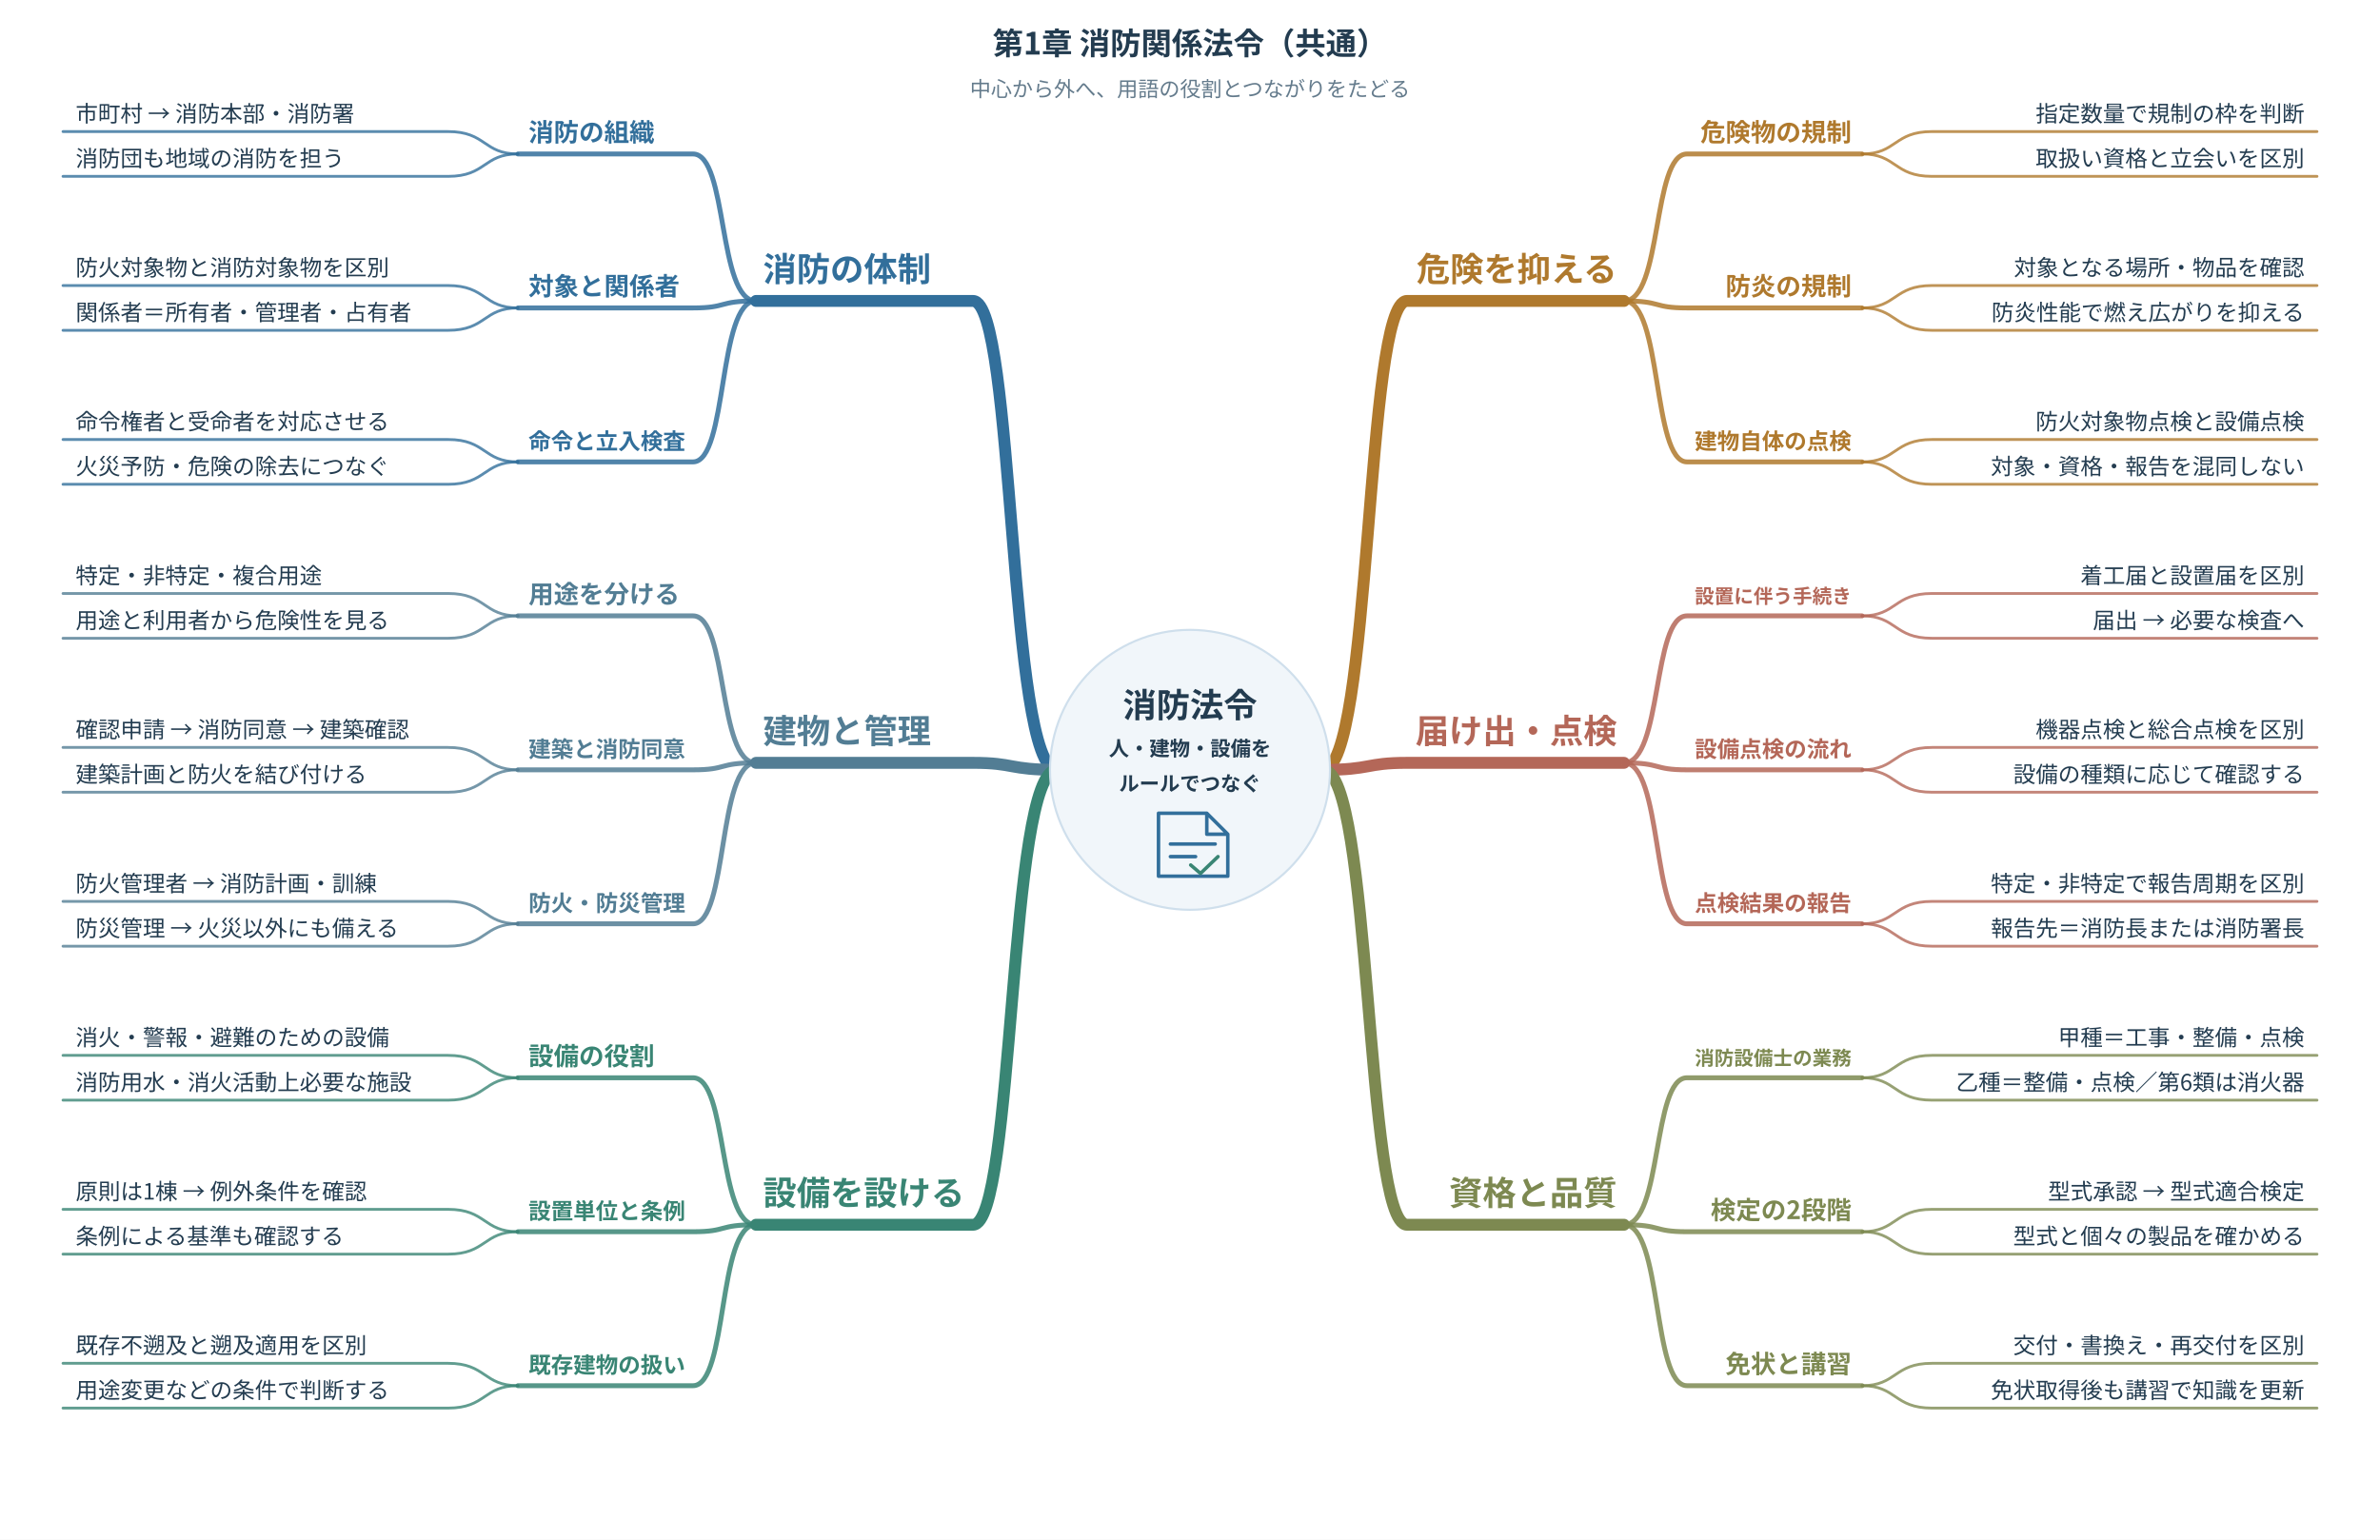
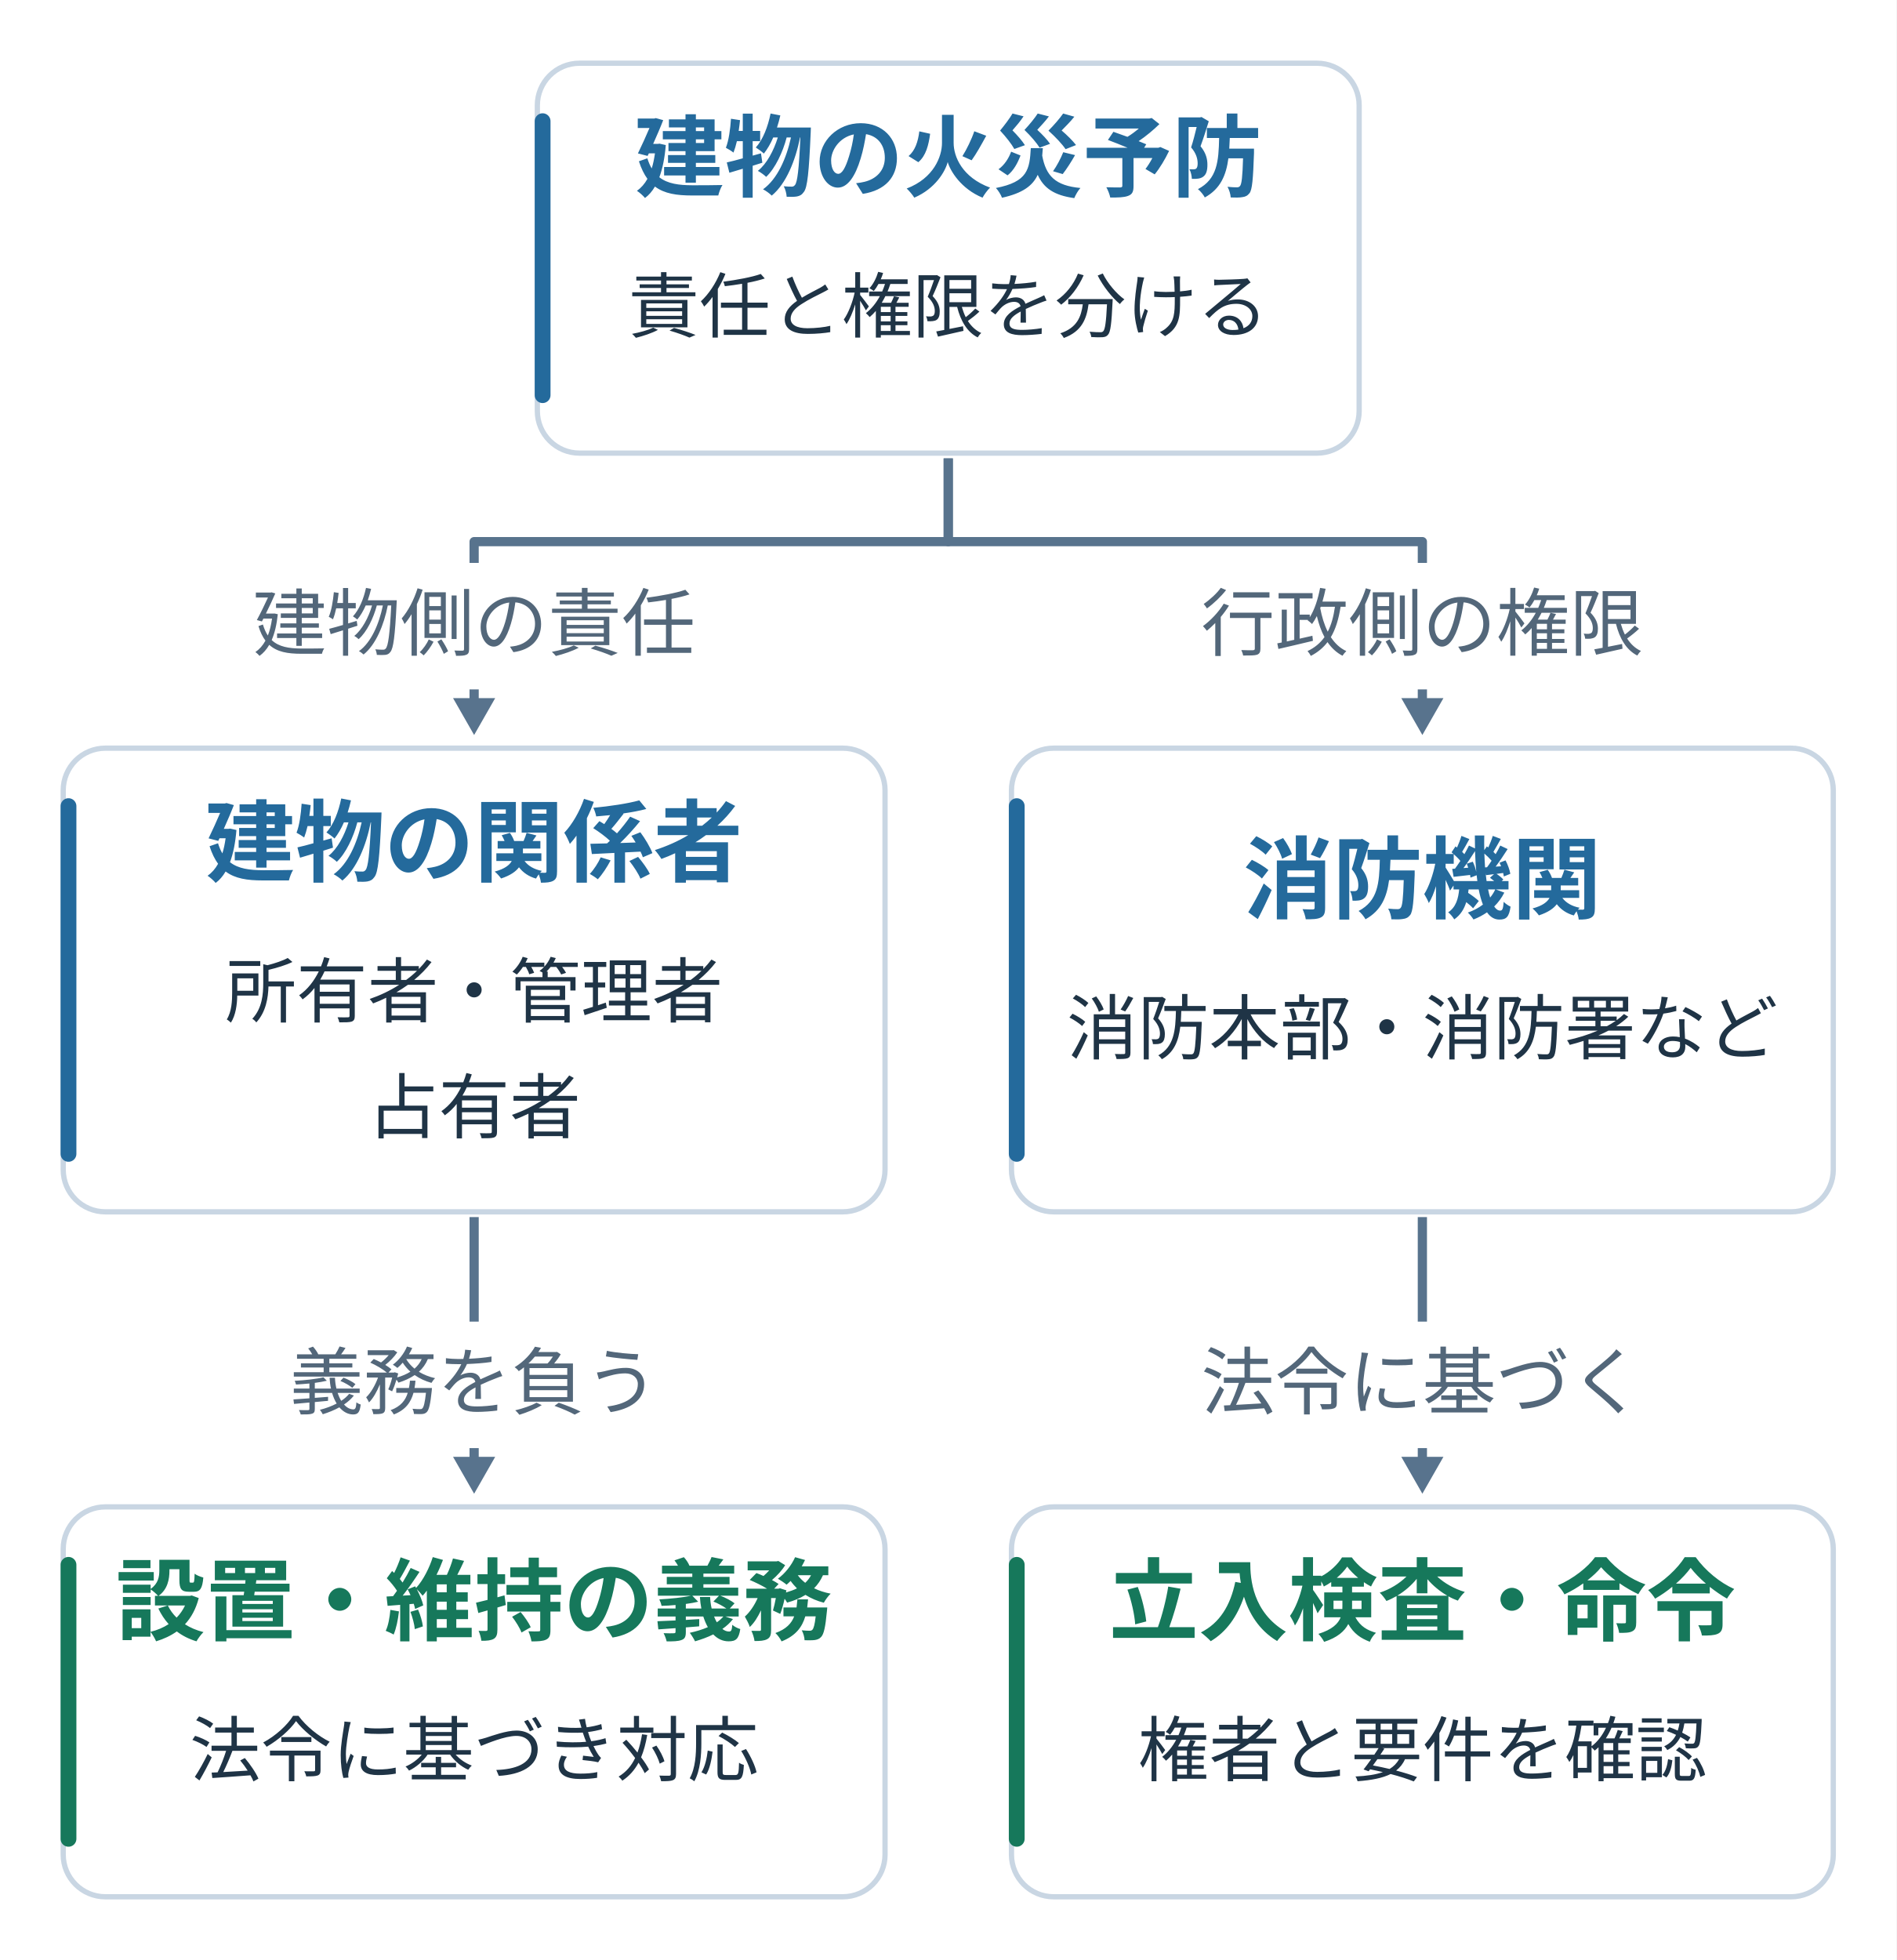
- <svg xmlns="http://www.w3.org/2000/svg" width="3400" height="2200" viewBox="0 0 3400 2200" role="img" aria-labelledby="title desc">
-   <rect width="3400" height="2200" fill="#FFFFFF" />
-   <g font-family="Meiryo, Noto Sans CJK JP, sans-serif" fill="#233C50" stroke-linecap="round" stroke-linejoin="round">
-     <text x="1700" y="78" text-anchor="middle" font-size="44" font-weight="700" fill="#233C50">第1章  消防関係法令（共通）</text>
-     <text x="1700" y="138" text-anchor="middle" font-size="30" font-weight="500" fill="#647B8C">中心から外へ、用語の役割とつながりをたどる</text>
-     <path d="M 1510 1100 C 1440 1100 1450 430 1390 430 L 1080 430" fill="none" stroke="#326F9B" stroke-width="17" opacity="1" />
-     <text x="1090" y="402" text-anchor="start" font-size="48" font-weight="700" fill="#326F9B">消防の体制</text>
-     <path d="M 1080 430 C 1025 430 1040 220 990 220 L 740 220" fill="none" stroke="#326F9B" stroke-width="7" opacity="0.85" />
-     <text x="755" y="202" text-anchor="start" font-size="36" font-weight="700" fill="#326F9B">消防の組織</text>
-     <path d="M 740 220 C 690 220 695 188.0 640 188.0 L 90 188.0" fill="none" stroke="#326F9B" stroke-width="4" opacity="0.8" />
-     <text x="108" y="174.0" text-anchor="start" font-size="32" font-weight="500" fill="#233C50">市町村 → 消防本部・消防署</text>
-     <path d="M 740 220 C 690 220 695 252.0 640 252.0 L 90 252.0" fill="none" stroke="#326F9B" stroke-width="4" opacity="0.8" />
-     <text x="108" y="238.0" text-anchor="start" font-size="32" font-weight="500" fill="#233C50">消防団も地域の消防を担う</text>
-     <path d="M 1080 430 C 1025 430 1040 440 990 440 L 740 440" fill="none" stroke="#326F9B" stroke-width="7" opacity="0.85" />
-     <text x="755" y="422" text-anchor="start" font-size="36" font-weight="700" fill="#326F9B">対象と関係者</text>
-     <path d="M 740 440 C 690 440 695 408.0 640 408.0 L 90 408.0" fill="none" stroke="#326F9B" stroke-width="4" opacity="0.8" />
-     <text x="108" y="394.0" text-anchor="start" font-size="32" font-weight="500" fill="#233C50">防火対象物と消防対象物を区別</text>
-     <path d="M 740 440 C 690 440 695 472.0 640 472.0 L 90 472.0" fill="none" stroke="#326F9B" stroke-width="4" opacity="0.8" />
-     <text x="108" y="458.0" text-anchor="start" font-size="32" font-weight="500" fill="#233C50">関係者＝所有者・管理者・占有者</text>
-     <path d="M 1080 430 C 1025 430 1040 660 990 660 L 740 660" fill="none" stroke="#326F9B" stroke-width="7" opacity="0.85" />
-     <text x="755" y="642" text-anchor="start" font-size="32" font-weight="700" fill="#326F9B">命令と立入検査</text>
-     <path d="M 740 660 C 690 660 695 628.0 640 628.0 L 90 628.0" fill="none" stroke="#326F9B" stroke-width="4" opacity="0.8" />
-     <text x="108" y="614.0" text-anchor="start" font-size="32" font-weight="500" fill="#233C50">命令権者と受命者を対応させる</text>
-     <path d="M 740 660 C 690 660 695 692.0 640 692.0 L 90 692.0" fill="none" stroke="#326F9B" stroke-width="4" opacity="0.8" />
-     <text x="108" y="678.0" text-anchor="start" font-size="32" font-weight="500" fill="#233C50">火災予防・危険の除去につなぐ</text>
-     <path d="M 1510 1100 C 1440 1100 1450 1090 1390 1090 L 1080 1090" fill="none" stroke="#527D94" stroke-width="17" opacity="1" />
-     <text x="1090" y="1062" text-anchor="start" font-size="48" font-weight="700" fill="#527D94">建物と管理</text>
-     <path d="M 1080 1090 C 1025 1090 1040 880 990 880 L 740 880" fill="none" stroke="#527D94" stroke-width="7" opacity="0.85" />
-     <text x="755" y="862" text-anchor="start" font-size="36" font-weight="700" fill="#527D94">用途を分ける</text>
-     <path d="M 740 880 C 690 880 695 848.0 640 848.0 L 90 848.0" fill="none" stroke="#527D94" stroke-width="4" opacity="0.8" />
-     <text x="108" y="834.0" text-anchor="start" font-size="32" font-weight="500" fill="#233C50">特定・非特定・複合用途</text>
-     <path d="M 740 880 C 690 880 695 912.0 640 912.0 L 90 912.0" fill="none" stroke="#527D94" stroke-width="4" opacity="0.8" />
-     <text x="108" y="898.0" text-anchor="start" font-size="32" font-weight="500" fill="#233C50">用途と利用者から危険性を見る</text>
-     <path d="M 1080 1090 C 1025 1090 1040 1100 990 1100 L 740 1100" fill="none" stroke="#527D94" stroke-width="7" opacity="0.85" />
-     <text x="755" y="1082" text-anchor="start" font-size="32" font-weight="700" fill="#527D94">建築と消防同意</text>
-     <path d="M 740 1100 C 690 1100 695 1068.0 640 1068.0 L 90 1068.0" fill="none" stroke="#527D94" stroke-width="4" opacity="0.8" />
-     <text x="108" y="1054.0" text-anchor="start" font-size="32" font-weight="500" fill="#233C50">確認申請 → 消防同意 → 建築確認</text>
-     <path d="M 740 1100 C 690 1100 695 1132.0 640 1132.0 L 90 1132.0" fill="none" stroke="#527D94" stroke-width="4" opacity="0.8" />
-     <text x="108" y="1118.0" text-anchor="start" font-size="32" font-weight="500" fill="#233C50">建築計画と防火を結び付ける</text>
-     <path d="M 1080 1090 C 1025 1090 1040 1320 990 1320 L 740 1320" fill="none" stroke="#527D94" stroke-width="7" opacity="0.85" />
-     <text x="755" y="1302" text-anchor="start" font-size="32" font-weight="700" fill="#527D94">防火・防災管理</text>
-     <path d="M 740 1320 C 690 1320 695 1288.0 640 1288.0 L 90 1288.0" fill="none" stroke="#527D94" stroke-width="4" opacity="0.8" />
-     <text x="108" y="1274.0" text-anchor="start" font-size="32" font-weight="500" fill="#233C50">防火管理者 → 消防計画・訓練</text>
-     <path d="M 740 1320 C 690 1320 695 1352.0 640 1352.0 L 90 1352.0" fill="none" stroke="#527D94" stroke-width="4" opacity="0.8" />
-     <text x="108" y="1338.0" text-anchor="start" font-size="32" font-weight="500" fill="#233C50">防災管理 → 火災以外にも備える</text>
-     <path d="M 1510 1100 C 1440 1100 1450 1750 1390 1750 L 1080 1750" fill="none" stroke="#398574" stroke-width="17" opacity="1" />
-     <text x="1090" y="1722" text-anchor="start" font-size="48" font-weight="700" fill="#398574">設備を設ける</text>
-     <path d="M 1080 1750 C 1025 1750 1040 1540 990 1540 L 740 1540" fill="none" stroke="#398574" stroke-width="7" opacity="0.85" />
-     <text x="755" y="1522" text-anchor="start" font-size="36" font-weight="700" fill="#398574">設備の役割</text>
-     <path d="M 740 1540 C 690 1540 695 1508.0 640 1508.0 L 90 1508.0" fill="none" stroke="#398574" stroke-width="4" opacity="0.8" />
-     <text x="108" y="1494.0" text-anchor="start" font-size="32" font-weight="500" fill="#233C50">消火・警報・避難のための設備</text>
-     <path d="M 740 1540 C 690 1540 695 1572.0 640 1572.0 L 90 1572.0" fill="none" stroke="#398574" stroke-width="4" opacity="0.8" />
-     <text x="108" y="1558.0" text-anchor="start" font-size="32" font-weight="500" fill="#233C50">消防用水・消火活動上必要な施設</text>
-     <path d="M 1080 1750 C 1025 1750 1040 1760 990 1760 L 740 1760" fill="none" stroke="#398574" stroke-width="7" opacity="0.85" />
-     <text x="755" y="1742" text-anchor="start" font-size="32" font-weight="700" fill="#398574">設置単位と条例</text>
-     <path d="M 740 1760 C 690 1760 695 1728.0 640 1728.0 L 90 1728.0" fill="none" stroke="#398574" stroke-width="4" opacity="0.8" />
-     <text x="108" y="1714.0" text-anchor="start" font-size="32" font-weight="500" fill="#233C50">原則は1棟 → 例外条件を確認</text>
-     <path d="M 740 1760 C 690 1760 695 1792.0 640 1792.0 L 90 1792.0" fill="none" stroke="#398574" stroke-width="4" opacity="0.8" />
-     <text x="108" y="1778.0" text-anchor="start" font-size="32" font-weight="500" fill="#233C50">条例による基準も確認する</text>
-     <path d="M 1080 1750 C 1025 1750 1040 1980 990 1980 L 740 1980" fill="none" stroke="#398574" stroke-width="7" opacity="0.85" />
-     <text x="755" y="1962" text-anchor="start" font-size="32" font-weight="700" fill="#398574">既存建物の扱い</text>
-     <path d="M 740 1980 C 690 1980 695 1948.0 640 1948.0 L 90 1948.0" fill="none" stroke="#398574" stroke-width="4" opacity="0.8" />
-     <text x="108" y="1934.0" text-anchor="start" font-size="32" font-weight="500" fill="#233C50">既存不遡及と遡及適用を区別</text>
-     <path d="M 740 1980 C 690 1980 695 2012.0 640 2012.0 L 90 2012.0" fill="none" stroke="#398574" stroke-width="4" opacity="0.8" />
-     <text x="108" y="1998.0" text-anchor="start" font-size="32" font-weight="500" fill="#233C50">用途変更などの条件で判断する</text>
-     <path d="M 1890 1100 C 1960 1100 1950 430 2010 430 L 2320 430" fill="none" stroke="#AF792D" stroke-width="17" opacity="1" />
-     <text x="2310" y="402" text-anchor="end" font-size="48" font-weight="700" fill="#AF792D">危険を抑える</text>
-     <path d="M 2320 430 C 2375 430 2360 220 2410 220 L 2660 220" fill="none" stroke="#AF792D" stroke-width="7" opacity="0.85" />
-     <text x="2645" y="202" text-anchor="end" font-size="36" font-weight="700" fill="#AF792D">危険物の規制</text>
-     <path d="M 2660 220 C 2710 220 2705 188.0 2760 188.0 L 3310 188.0" fill="none" stroke="#AF792D" stroke-width="4" opacity="0.8" />
-     <text x="3292" y="174.0" text-anchor="end" font-size="32" font-weight="500" fill="#233C50">指定数量で規制の枠を判断</text>
-     <path d="M 2660 220 C 2710 220 2705 252.0 2760 252.0 L 3310 252.0" fill="none" stroke="#AF792D" stroke-width="4" opacity="0.8" />
-     <text x="3292" y="238.0" text-anchor="end" font-size="32" font-weight="500" fill="#233C50">取扱い資格と立会いを区別</text>
-     <path d="M 2320 430 C 2375 430 2360 440 2410 440 L 2660 440" fill="none" stroke="#AF792D" stroke-width="7" opacity="0.85" />
-     <text x="2645" y="422" text-anchor="end" font-size="36" font-weight="700" fill="#AF792D">防炎の規制</text>
-     <path d="M 2660 440 C 2710 440 2705 408.0 2760 408.0 L 3310 408.0" fill="none" stroke="#AF792D" stroke-width="4" opacity="0.8" />
-     <text x="3292" y="394.0" text-anchor="end" font-size="32" font-weight="500" fill="#233C50">対象となる場所・物品を確認</text>
-     <path d="M 2660 440 C 2710 440 2705 472.0 2760 472.0 L 3310 472.0" fill="none" stroke="#AF792D" stroke-width="4" opacity="0.8" />
-     <text x="3292" y="458.0" text-anchor="end" font-size="32" font-weight="500" fill="#233C50">防炎性能で燃え広がりを抑える</text>
-     <path d="M 2320 430 C 2375 430 2360 660 2410 660 L 2660 660" fill="none" stroke="#AF792D" stroke-width="7" opacity="0.85" />
-     <text x="2645" y="642" text-anchor="end" font-size="32" font-weight="700" fill="#AF792D">建物自体の点検</text>
-     <path d="M 2660 660 C 2710 660 2705 628.0 2760 628.0 L 3310 628.0" fill="none" stroke="#AF792D" stroke-width="4" opacity="0.8" />
-     <text x="3292" y="614.0" text-anchor="end" font-size="32" font-weight="500" fill="#233C50">防火対象物点検と設備点検</text>
-     <path d="M 2660 660 C 2710 660 2705 692.0 2760 692.0 L 3310 692.0" fill="none" stroke="#AF792D" stroke-width="4" opacity="0.8" />
-     <text x="3292" y="678.0" text-anchor="end" font-size="32" font-weight="500" fill="#233C50">対象・資格・報告を混同しない</text>
-     <path d="M 1890 1100 C 1960 1100 1950 1090 2010 1090 L 2320 1090" fill="none" stroke="#B46758" stroke-width="17" opacity="1" />
-     <text x="2310" y="1062" text-anchor="end" font-size="48" font-weight="700" fill="#B46758">届け出・点検</text>
-     <path d="M 2320 1090 C 2375 1090 2360 880 2410 880 L 2660 880" fill="none" stroke="#B46758" stroke-width="7" opacity="0.85" />
-     <text x="2645" y="862" text-anchor="end" font-size="28" font-weight="700" fill="#B46758">設置に伴う手続き</text>
-     <path d="M 2660 880 C 2710 880 2705 848.0 2760 848.0 L 3310 848.0" fill="none" stroke="#B46758" stroke-width="4" opacity="0.8" />
-     <text x="3292" y="834.0" text-anchor="end" font-size="32" font-weight="500" fill="#233C50">着工届と設置届を区別</text>
-     <path d="M 2660 880 C 2710 880 2705 912.0 2760 912.0 L 3310 912.0" fill="none" stroke="#B46758" stroke-width="4" opacity="0.8" />
-     <text x="3292" y="898.0" text-anchor="end" font-size="32" font-weight="500" fill="#233C50">届出 → 必要な検査へ</text>
-     <path d="M 2320 1090 C 2375 1090 2360 1100 2410 1100 L 2660 1100" fill="none" stroke="#B46758" stroke-width="7" opacity="0.85" />
-     <text x="2645" y="1082" text-anchor="end" font-size="32" font-weight="700" fill="#B46758">設備点検の流れ</text>
-     <path d="M 2660 1100 C 2710 1100 2705 1068.0 2760 1068.0 L 3310 1068.0" fill="none" stroke="#B46758" stroke-width="4" opacity="0.8" />
-     <text x="3292" y="1054.0" text-anchor="end" font-size="32" font-weight="500" fill="#233C50">機器点検と総合点検を区別</text>
-     <path d="M 2660 1100 C 2710 1100 2705 1132.0 2760 1132.0 L 3310 1132.0" fill="none" stroke="#B46758" stroke-width="4" opacity="0.8" />
-     <text x="3292" y="1118.0" text-anchor="end" font-size="32" font-weight="500" fill="#233C50">設備の種類に応じて確認する</text>
-     <path d="M 2320 1090 C 2375 1090 2360 1320 2410 1320 L 2660 1320" fill="none" stroke="#B46758" stroke-width="7" opacity="0.85" />
-     <text x="2645" y="1302" text-anchor="end" font-size="32" font-weight="700" fill="#B46758">点検結果の報告</text>
-     <path d="M 2660 1320 C 2710 1320 2705 1288.0 2760 1288.0 L 3310 1288.0" fill="none" stroke="#B46758" stroke-width="4" opacity="0.8" />
-     <text x="3292" y="1274.0" text-anchor="end" font-size="32" font-weight="500" fill="#233C50">特定・非特定で報告周期を区別</text>
-     <path d="M 2660 1320 C 2710 1320 2705 1352.0 2760 1352.0 L 3310 1352.0" fill="none" stroke="#B46758" stroke-width="4" opacity="0.8" />
-     <text x="3292" y="1338.0" text-anchor="end" font-size="32" font-weight="500" fill="#233C50">報告先＝消防長または消防署長</text>
-     <path d="M 1890 1100 C 1960 1100 1950 1750 2010 1750 L 2320 1750" fill="none" stroke="#7D8951" stroke-width="17" opacity="1" />
-     <text x="2310" y="1722" text-anchor="end" font-size="48" font-weight="700" fill="#7D8951">資格と品質</text>
-     <path d="M 2320 1750 C 2375 1750 2360 1540 2410 1540 L 2660 1540" fill="none" stroke="#7D8951" stroke-width="7" opacity="0.85" />
-     <text x="2645" y="1522" text-anchor="end" font-size="28" font-weight="700" fill="#7D8951">消防設備士の業務</text>
-     <path d="M 2660 1540 C 2710 1540 2705 1508.0 2760 1508.0 L 3310 1508.0" fill="none" stroke="#7D8951" stroke-width="4" opacity="0.8" />
-     <text x="3292" y="1494.0" text-anchor="end" font-size="32" font-weight="500" fill="#233C50">甲種＝工事・整備・点検</text>
-     <path d="M 2660 1540 C 2710 1540 2705 1572.0 2760 1572.0 L 3310 1572.0" fill="none" stroke="#7D8951" stroke-width="4" opacity="0.8" />
-     <text x="3292" y="1558.0" text-anchor="end" font-size="32" font-weight="500" fill="#233C50">乙種＝整備・点検／第6類は消火器</text>
-     <path d="M 2320 1750 C 2375 1750 2360 1760 2410 1760 L 2660 1760" fill="none" stroke="#7D8951" stroke-width="7" opacity="0.85" />
-     <text x="2645" y="1742" text-anchor="end" font-size="36" font-weight="700" fill="#7D8951">検定の2段階</text>
-     <path d="M 2660 1760 C 2710 1760 2705 1728.0 2760 1728.0 L 3310 1728.0" fill="none" stroke="#7D8951" stroke-width="4" opacity="0.8" />
-     <text x="3292" y="1714.0" text-anchor="end" font-size="32" font-weight="500" fill="#233C50">型式承認 → 型式適合検定</text>
-     <path d="M 2660 1760 C 2710 1760 2705 1792.0 2760 1792.0 L 3310 1792.0" fill="none" stroke="#7D8951" stroke-width="4" opacity="0.8" />
-     <text x="3292" y="1778.0" text-anchor="end" font-size="32" font-weight="500" fill="#233C50">型式と個々の製品を確かめる</text>
-     <path d="M 2320 1750 C 2375 1750 2360 1980 2410 1980 L 2660 1980" fill="none" stroke="#7D8951" stroke-width="7" opacity="0.85" />
-     <text x="2645" y="1962" text-anchor="end" font-size="36" font-weight="700" fill="#7D8951">免状と講習</text>
-     <path d="M 2660 1980 C 2710 1980 2705 1948.0 2760 1948.0 L 3310 1948.0" fill="none" stroke="#7D8951" stroke-width="4" opacity="0.8" />
-     <text x="3292" y="1934.0" text-anchor="end" font-size="32" font-weight="500" fill="#233C50">交付・書換え・再交付を区別</text>
-     <path d="M 2660 1980 C 2710 1980 2705 2012.0 2760 2012.0 L 3310 2012.0" fill="none" stroke="#7D8951" stroke-width="4" opacity="0.8" />
-     <text x="3292" y="1998.0" text-anchor="end" font-size="32" font-weight="500" fill="#233C50">免状取得後も講習で知識を更新</text>
-     <circle cx="1700" cy="1100" r="200" fill="#F1F6FA" stroke="#CFDFEC" stroke-width="3" />
-     <text x="1700" y="1025" text-anchor="middle" font-size="48" font-weight="700" fill="#233C50">消防法令</text>
-     <text x="1700" y="1080" text-anchor="middle" font-size="29" font-weight="600" fill="#233C50">人・建物・設備を</text>
-     <text x="1700" y="1130" text-anchor="middle" font-size="29" font-weight="600" fill="#233C50">ルールでつなぐ</text>
-     <path d="M 1655 1162 L 1724 1162 L 1754 1192 L 1754 1252 L 1655 1252 Z M 1724 1162 L 1724 1192 L 1754 1192 M 1672 1206 L 1736 1206 M 1672 1224 L 1708 1224" fill="none" stroke="#326F9B" stroke-width="5" opacity="1" />
-     <path d="M 1701 1236 L 1715 1248 L 1740 1224" fill="none" stroke="#398574" stroke-width="5" opacity="1" />
+ <svg xmlns="http://www.w3.org/2000/svg" width="720" height="744" viewBox="0 0 720 744" role="img" aria-labelledby="title desc">
+   <rect width="720" height="744" fill="#FFFFFF" />
+   <g font-family="Meiryo, Noto Sans CJK JP, sans-serif">
+     <path d="M 360.0 174 V 205.6 H 180.0 V 268" fill="none" stroke="#58738D" stroke-width="3.5" stroke-linejoin="round" />
+     <path d="M 172.0 265 L 180.0 279 L 188.0 265 Z" fill="#58738D" />
+     <path d="M 360.0 174 V 205.6 H 540.0 V 268" fill="none" stroke="#58738D" stroke-width="3.5" stroke-linejoin="round" />
+     <path d="M 532.0 265 L 540.0 279 L 548.0 265 Z" fill="#58738D" />
+     <path d="M 180.0 462 V 493.6 H 180.0 V 556" fill="none" stroke="#58738D" stroke-width="3.5" stroke-linejoin="round" />
+     <path d="M 172.0 553 L 180.0 567 L 188.0 553 Z" fill="#58738D" />
+     <path d="M 540.0 462 V 493.6 H 540.0 V 556" fill="none" stroke="#58738D" stroke-width="3.5" stroke-linejoin="round" />
+     <path d="M 532.0 553 L 540.0 567 L 548.0 553 Z" fill="#58738D" />
+     <rect x="84.0" y="213.68" width="192.0" height="48" rx="8" fill="#FFFFFF" />
+     <text x="180.0" y="246.68" text-anchor="middle" font-size="28" font-weight="500" fill="#53677A">建物側の責任</text>
+     <rect x="444.0" y="213.68" width="192.0" height="48" rx="8" fill="#FFFFFF" />
+     <text x="540.0" y="246.68" text-anchor="middle" font-size="28" font-weight="500" fill="#53677A">行政側の権限</text>
+     <rect x="98.0" y="501.68" width="164.0" height="48" rx="8" fill="#FFFFFF" />
+     <text x="180.0" y="534.68" text-anchor="middle" font-size="28" font-weight="500" fill="#53677A">義務を負う</text>
+     <rect x="444.0" y="501.68" width="192.0" height="48" rx="8" fill="#FFFFFF" />
+     <text x="540.0" y="534.68" text-anchor="middle" font-size="28" font-weight="500" fill="#53677A">法令に基づく</text>
+     <g id="node-a">
+       <rect x="204" y="24" width="312" height="148" rx="16" fill="#FFFFFF" stroke="#C9D6E3" stroke-width="2" />
+       <path d="M 206 46 V 150" stroke="#246A9C" stroke-width="6" stroke-linecap="round" />
+       <text x="360.0" y="72.0" text-anchor="middle" font-size="34" font-weight="700" fill="#246A9C">建物の火災予防</text>
+       <text x="360.0" y="126.0" text-anchor="middle" font-size="27" font-weight="500" fill="#1F3446">責任と権限を分ける</text>
+     </g>
+     <g id="node-b">
+       <rect x="24" y="284" width="312" height="176" rx="16" fill="#FFFFFF" stroke="#C9D6E3" stroke-width="2" />
+       <path d="M 26 306 V 438" stroke="#246A9C" stroke-width="6" stroke-linecap="round" />
+       <text x="180.0" y="332.0" text-anchor="middle" font-size="34" font-weight="700" fill="#246A9C">建物の関係者</text>
+       <text x="180.0" y="386.0" text-anchor="middle" font-size="27" font-weight="500" fill="#1F3446">所有者・管理者</text>
+       <text x="180.0" y="430.0" text-anchor="middle" font-size="27" font-weight="500" fill="#1F3446">占有者</text>
+     </g>
+     <g id="node-c">
+       <rect x="384" y="284" width="312" height="176" rx="16" fill="#FFFFFF" stroke="#C9D6E3" stroke-width="2" />
+       <path d="M 386 306 V 438" stroke="#246A9C" stroke-width="6" stroke-linecap="round" />
+       <text x="540.0" y="346.0" text-anchor="middle" font-size="34" font-weight="700" fill="#246A9C">消防機関</text>
+       <text x="540.0" y="400.0" text-anchor="middle" font-size="27" font-weight="500" fill="#1F3446">消防本部・消防署など</text>
+     </g>
+     <g id="node-d">
+       <rect x="24" y="572" width="312" height="148" rx="16" fill="#FFFFFF" stroke="#C9D6E3" stroke-width="2" />
+       <path d="M 26 594 V 698" stroke="#16785B" stroke-width="6" stroke-linecap="round" />
+       <text x="180.0" y="620.0" text-anchor="middle" font-size="34" font-weight="700" fill="#16785B">設置・維持の義務</text>
+       <text x="180.0" y="674.0" text-anchor="middle" font-size="27" font-weight="500" fill="#1F3446">法令に基づき対応</text>
+     </g>
+     <g id="node-e">
+       <rect x="384" y="572" width="312" height="148" rx="16" fill="#FFFFFF" stroke="#C9D6E3" stroke-width="2" />
+       <path d="M 386 594 V 698" stroke="#16785B" stroke-width="6" stroke-linecap="round" />
+       <text x="540.0" y="620.0" text-anchor="middle" font-size="34" font-weight="700" fill="#16785B">立入検査・命令</text>
+       <text x="540.0" y="674.0" text-anchor="middle" font-size="27" font-weight="500" fill="#1F3446">権者と要件を確認</text>
+     </g>
  </g>
</svg>
